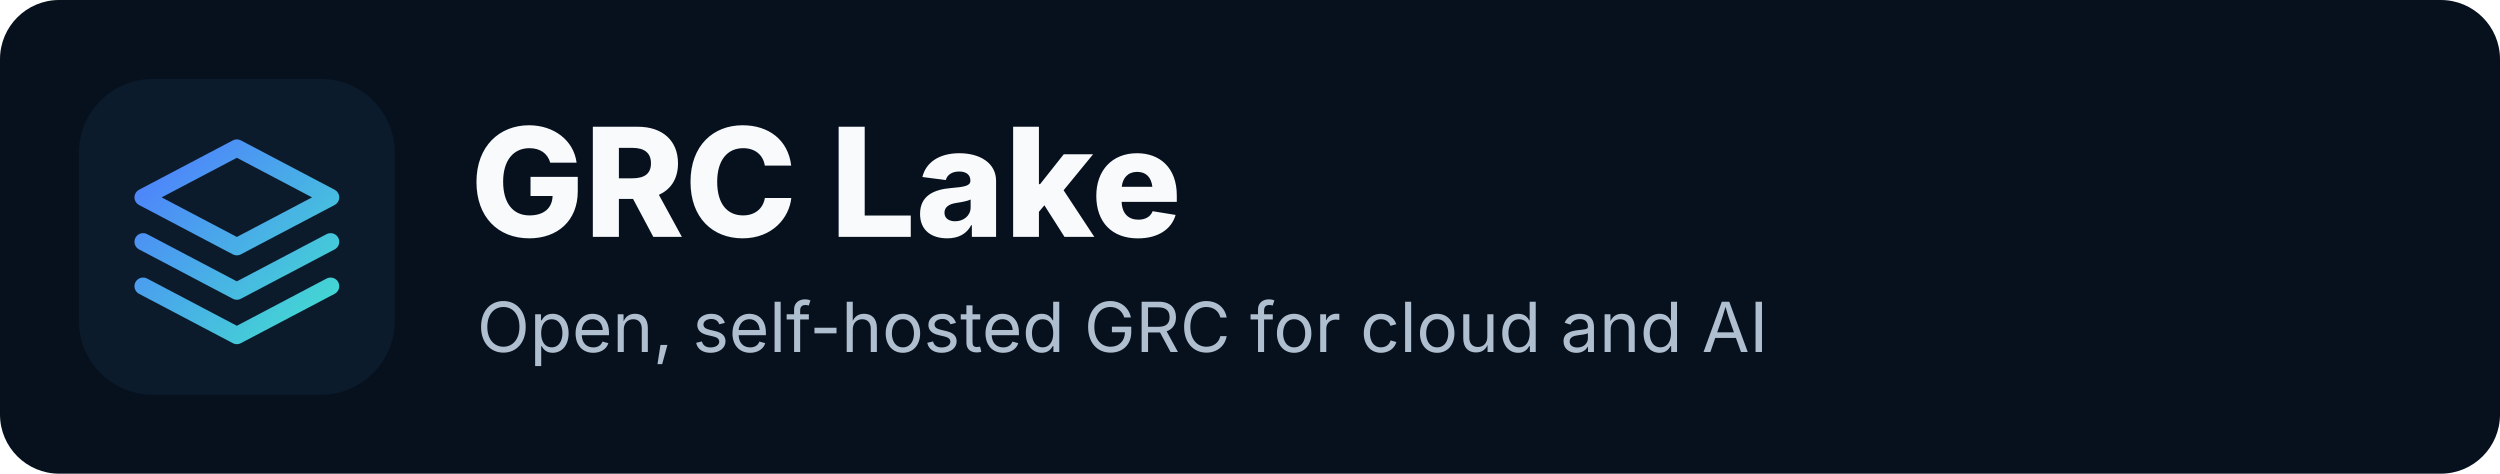
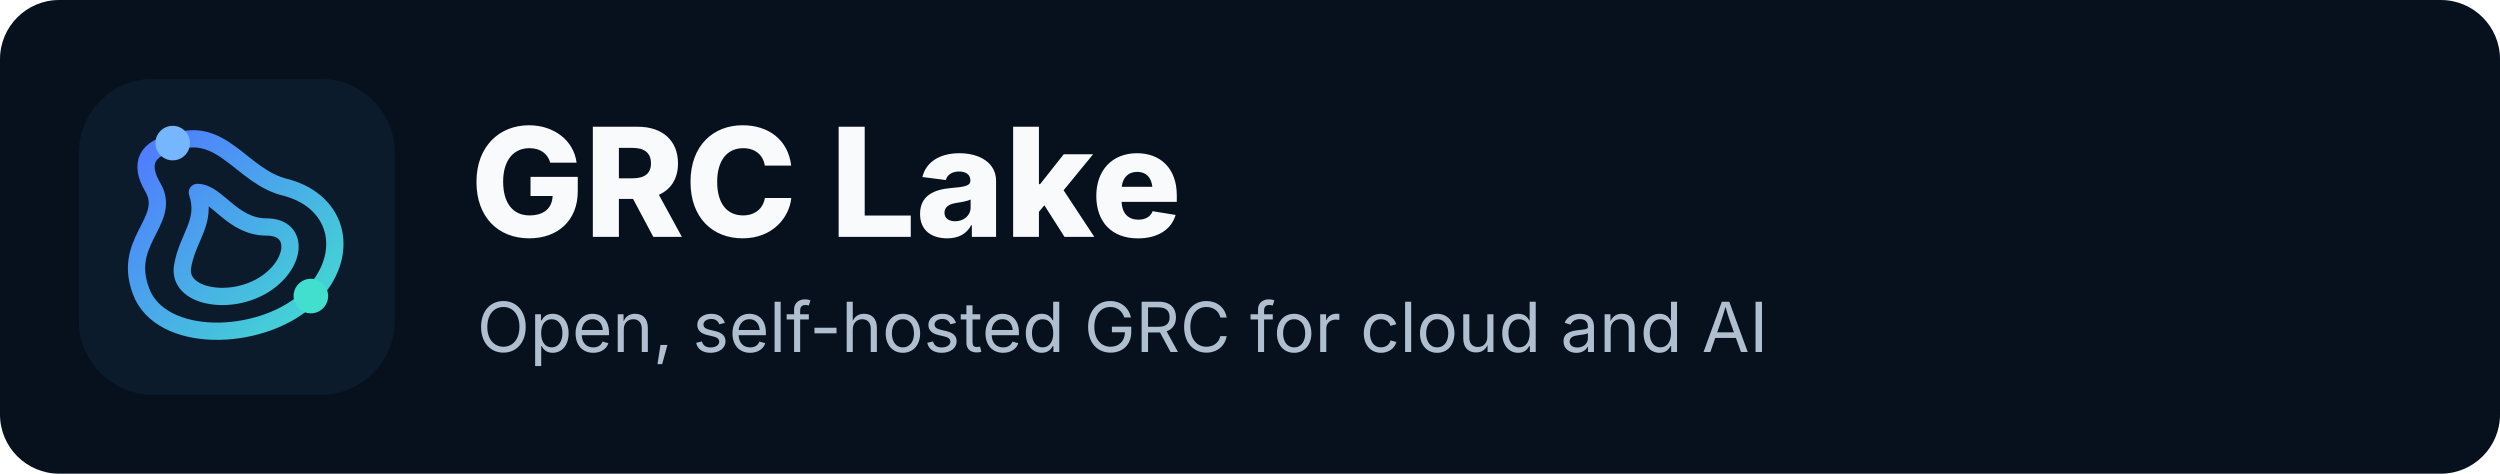
<svg xmlns="http://www.w3.org/2000/svg" width="760" height="144" viewBox="0 0 760 144" role="img" aria-labelledby="title desc">
  <rect width="760" height="144" rx="18" fill="#07111e" />
  <g transform="translate(24 24) scale(1.5)">
    <defs>
      <linearGradient id="accent" gradientUnits="userSpaceOnUse" x1="13" y1="14" x2="51" y2="52">
        <stop stop-color="#4f7cff" />
        <stop offset="1" stop-color="#42dfcf" />
      </linearGradient>
    </defs>
    <rect width="64" height="64" rx="15" fill="#0b1b2c" />
-     <path d="M32 14 51 24 32 34 13 24ZM13 33 32 43 51 33M13 42 32 52 51 42" fill="none" stroke="url(#accent)" stroke-width="3.5" stroke-linecap="round" stroke-linejoin="round" />
+     <path d="M19 13C29 9 33 20 42 22C53 25 55 36 47 44C38 53 18 54 13 44C8 33 19 29 15 22C12 17 14 14 19 13ZM24 23C28 23 31 30 38 30C45 30 44 38 37 42C30 46 20 44 21 38C22 32 26 29 24 23Z" fill="none" stroke="url(#accent)" stroke-width="3.5" stroke-linecap="round" stroke-linejoin="round" />
+     <circle cx="19" cy="13" r="3.5" fill="#75b6ff" />
+     <circle cx="47" cy="44" r="3.5" fill="#42dfcf" />
  </g>
  <g font-family="Inter, Arial, sans-serif">
    <text x="143" y="72" font-size="46" font-weight="800" fill="#f8fafc">GRC Lake</text>
    <text x="145" y="107" font-size="21" fill="#b0bfd0">Open, self-hosted GRC for cloud and AI</text>
  </g>
</svg>
